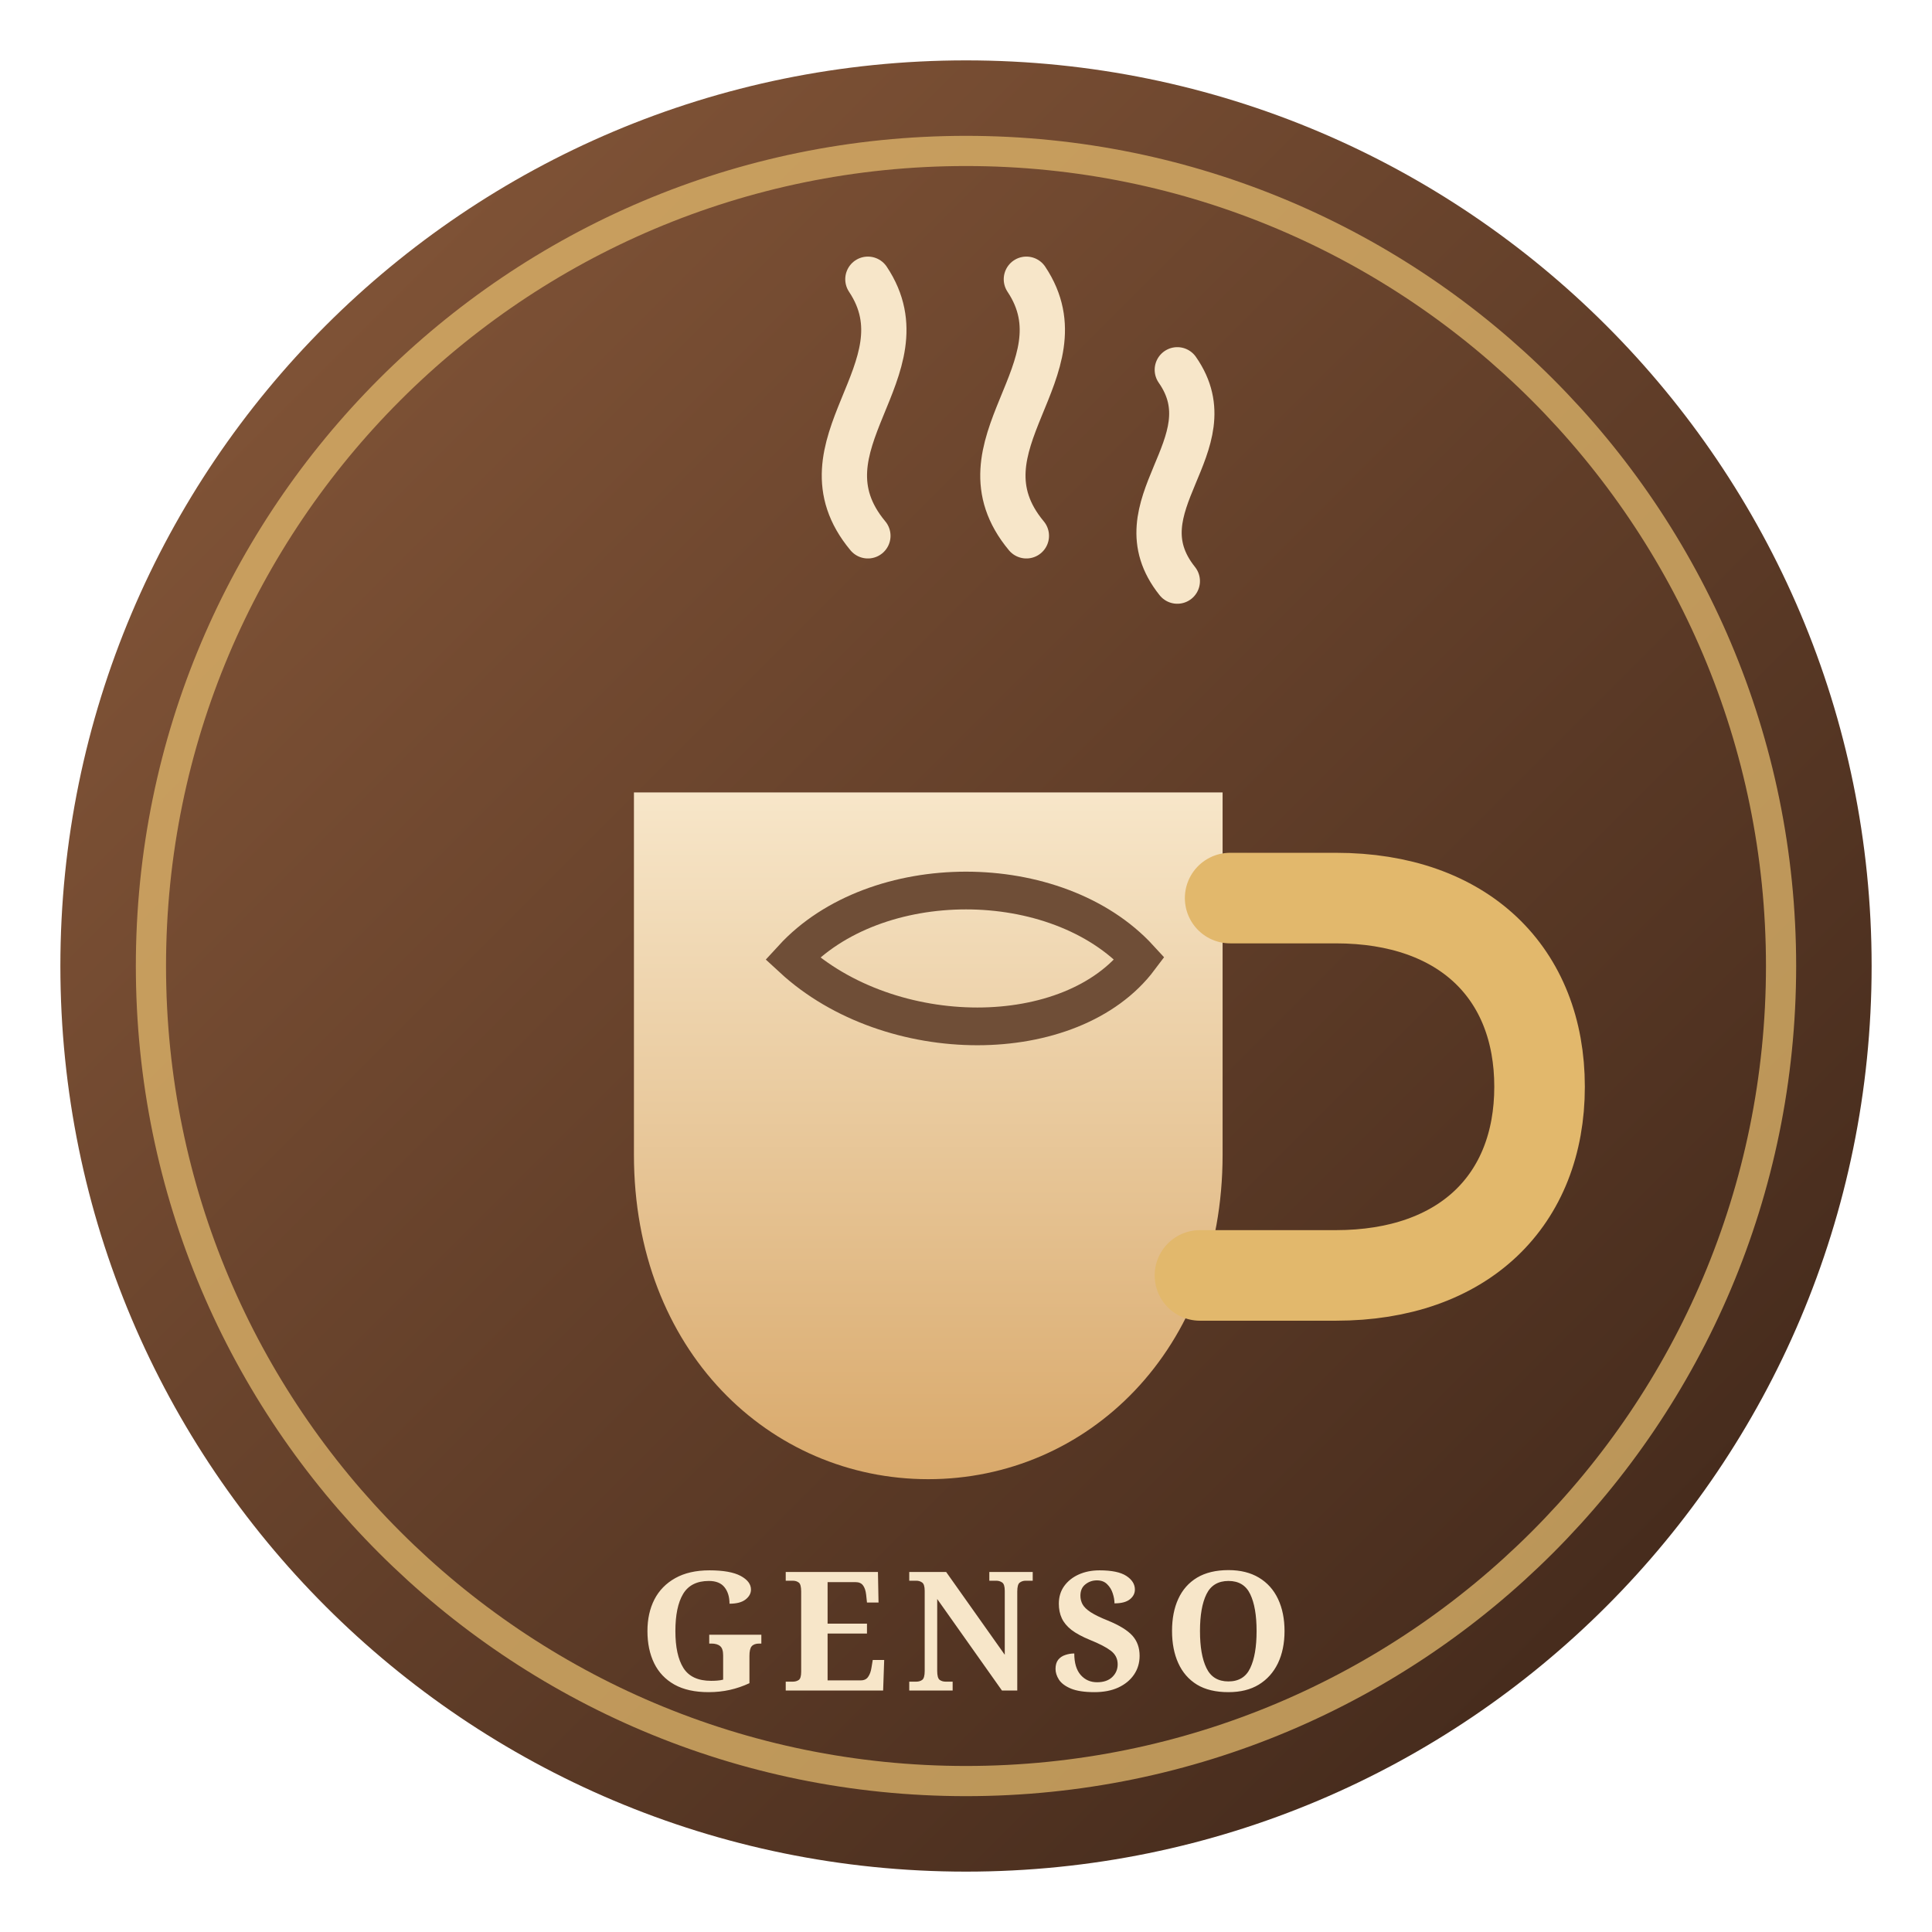
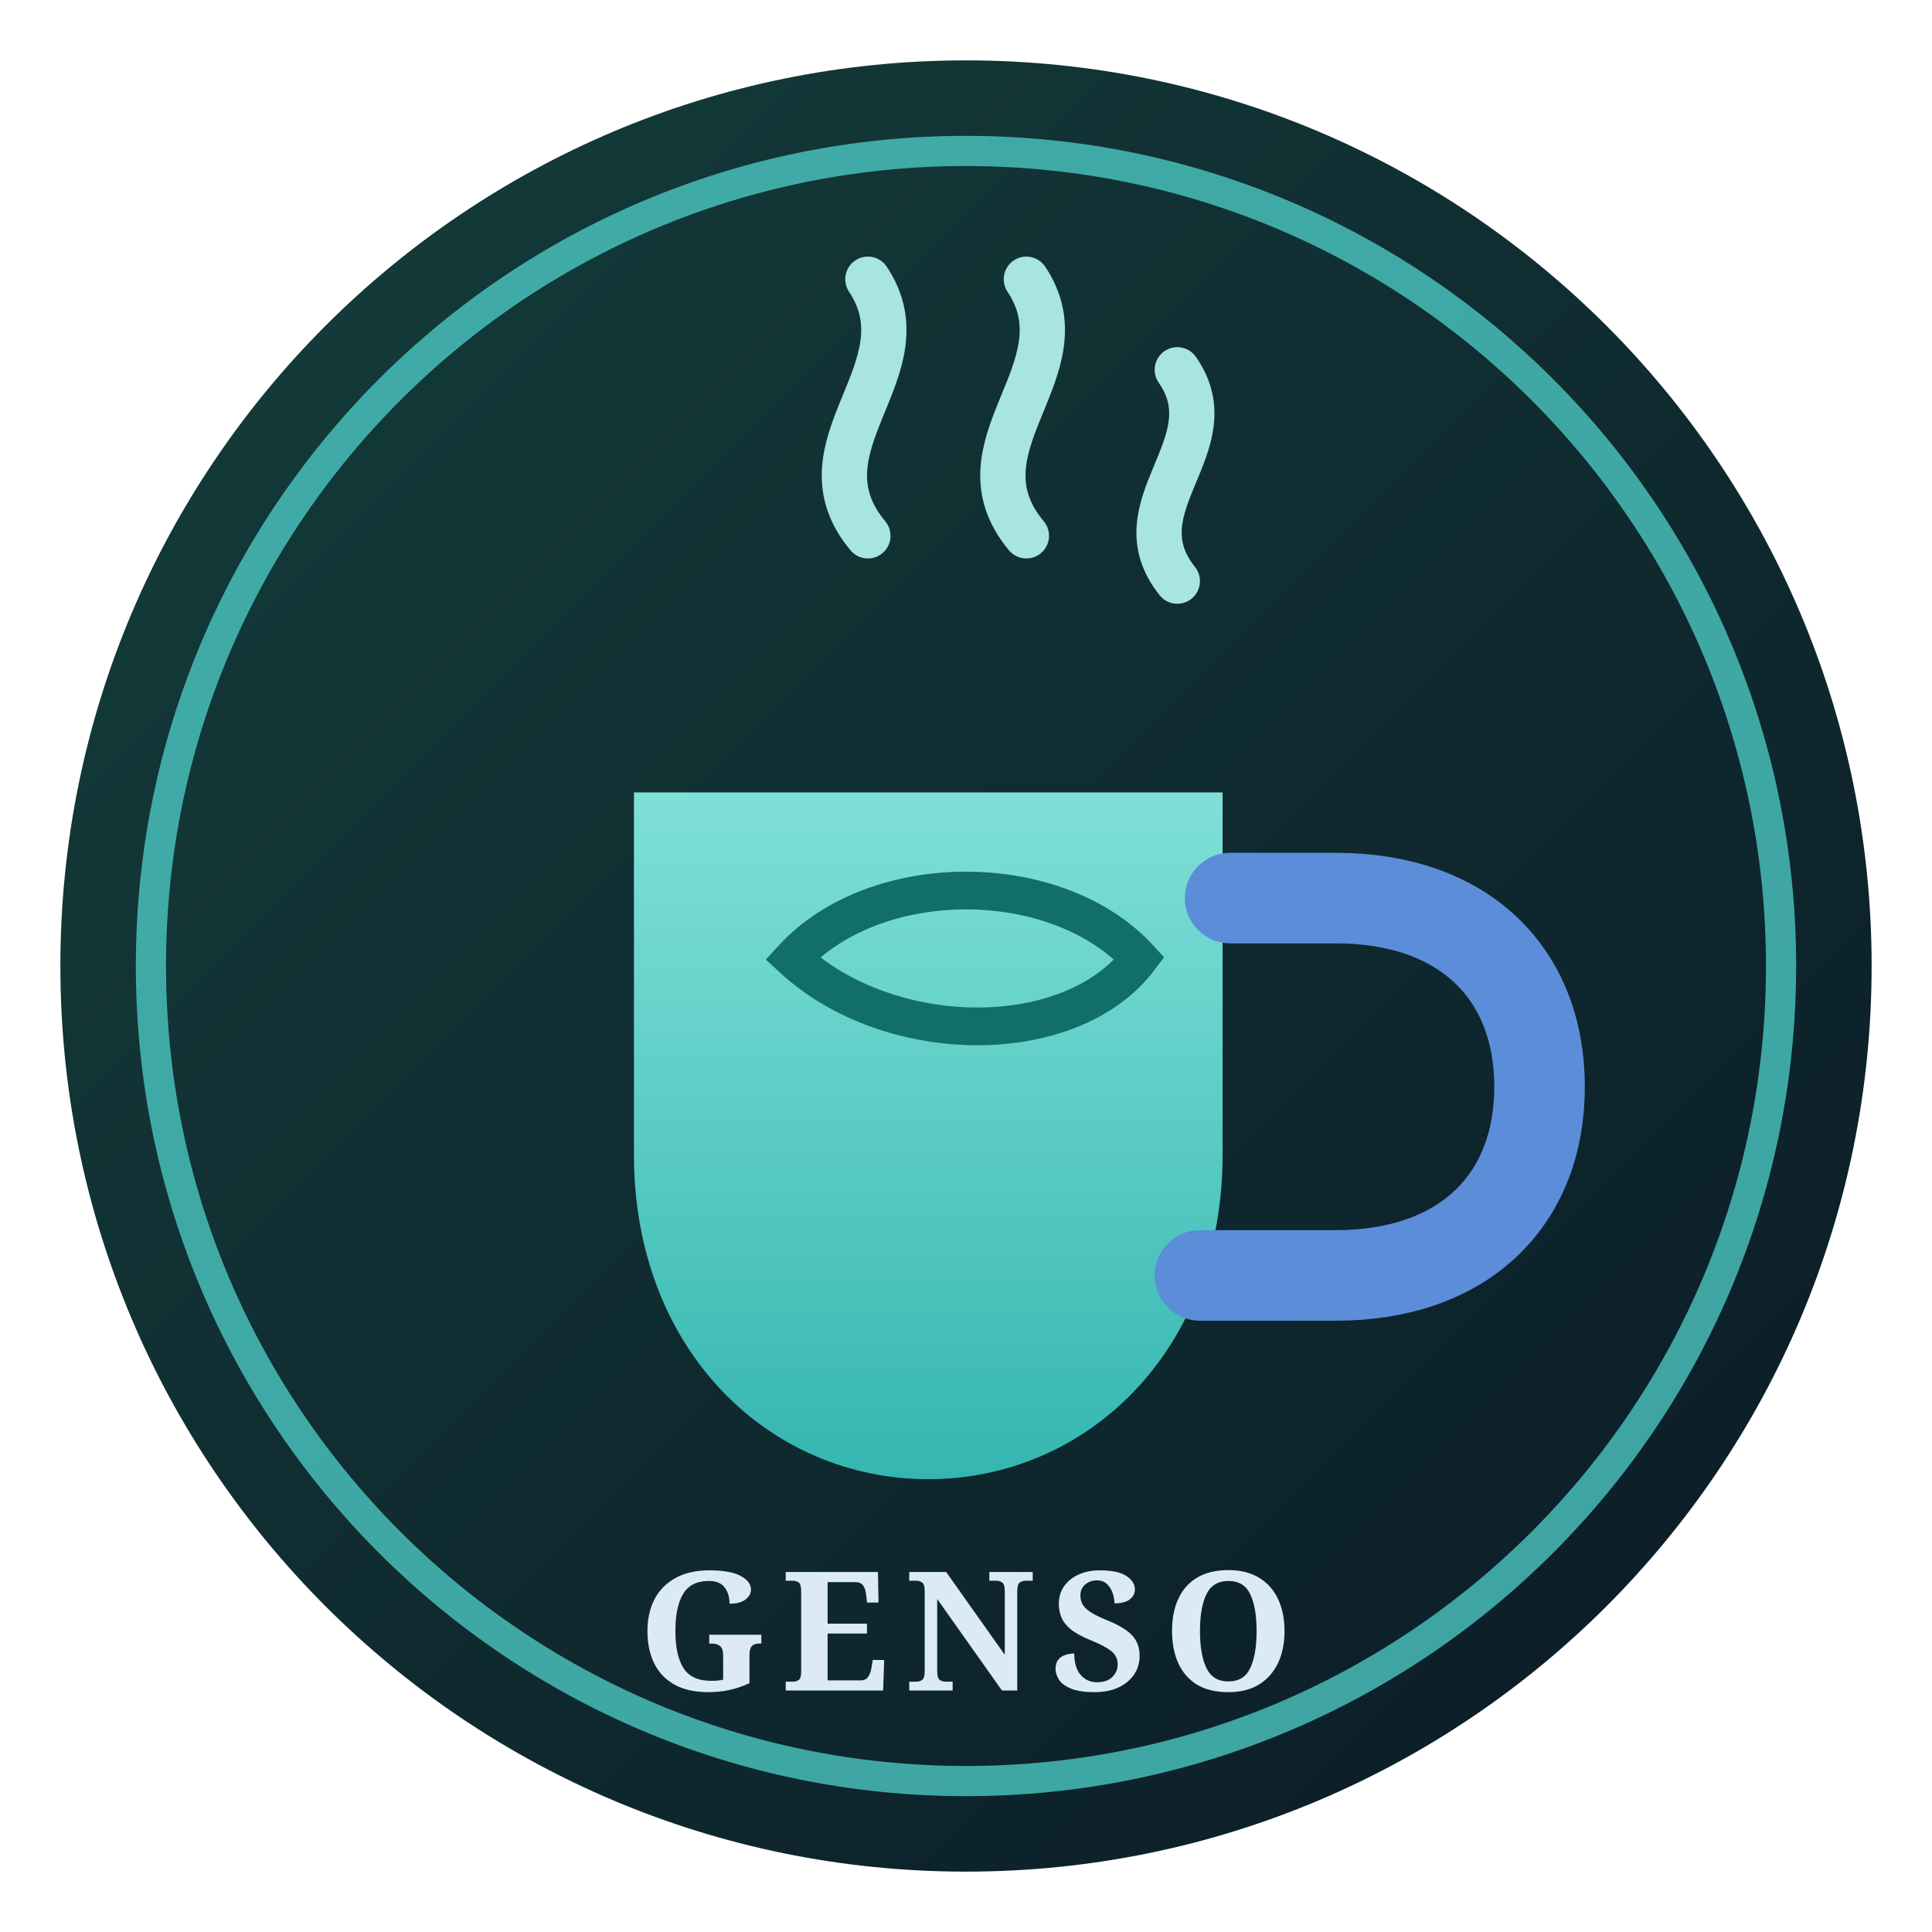
<svg xmlns="http://www.w3.org/2000/svg" viewBox="0 0 256 256" role="img" aria-label="Genso Cafe">
  <defs>
-     <linearGradient id="coffee" x1="0" y1="0" x2="1" y2="1">
-       <stop offset="0" stop-color="#8a5a3b" />
-       <stop offset="1" stop-color="#3b2418" />
+     <linearGradient id="cafe-bg" x1="0" y1="0" x2="1" y2="1">
+       <stop offset="0" stop-color="#143E3B" />
+       <stop offset="1" stop-color="#0B1A26" />
    </linearGradient>
-     <linearGradient id="foam" x1="0" y1="0" x2="0" y2="1">
-       <stop offset="0" stop-color="#f7e6c9" />
-       <stop offset="1" stop-color="#d9a96b" />
+     <linearGradient id="cafe-cup" x1="0" y1="0" x2="0" y2="1">
+       <stop offset="0" stop-color="#7FE0D8" />
+       <stop offset="1" stop-color="#35B6B0" />
    </linearGradient>
  </defs>
-   <circle cx="128" cy="128" r="120" fill="url(#coffee)" />
-   <circle cx="128" cy="128" r="108" fill="none" stroke="#e2b86c" stroke-width="4" opacity=".75" />
-   <path d="M84 105h78v48c0 26-18 43-39 43s-39-17-39-43v-48z" fill="url(#foam)" />
-   <path d="M163 119h14c17 0 27 10 27 25s-10 25-27 25h-18" fill="none" stroke="#e2b86c" stroke-width="12" stroke-linecap="round" />
-   <path d="M105 127c11-12 35-12 46 0-9 12-33 12-46 0z" fill="none" stroke="#6f4e37" stroke-width="5" stroke-linecap="round" />
-   <path d="M115 71c-10-12 8-22 0-34M136 71c-10-12 8-22 0-34M156 77c-8-10 7-18 0-28" fill="none" stroke="#f7e6c9" stroke-width="6" stroke-linecap="round" />
-   <text x="128" y="224" text-anchor="middle" font-family="Georgia,serif" font-size="22" font-weight="700" fill="#f7e6c9" letter-spacing="2">GENSO</text>
+   <circle cx="128" cy="128" r="120" fill="url(#cafe-bg)" />
+   <circle cx="128" cy="128" r="108" fill="none" stroke="#4FD2CB" stroke-width="4" opacity=".75" />
+   <path d="M84 105h78v48c0 26-18 43-39 43s-39-17-39-43v-48z" fill="url(#cafe-cup)" />
+   <path d="M163 119h14c17 0 27 10 27 25s-10 25-27 25h-18" fill="none" stroke="#5B8DD9" stroke-width="12" stroke-linecap="round" />
+   <path d="M105 127c11-12 35-12 46 0-9 12-33 12-46 0z" fill="none" stroke="#126E68" stroke-width="5" stroke-linecap="round" />
+   <path d="M115 71c-10-12 8-22 0-34M136 71c-10-12 8-22 0-34M156 77c-8-10 7-18 0-28" fill="none" stroke="#A8E4E0" stroke-width="6" stroke-linecap="round" />
+   <text x="128" y="224" text-anchor="middle" font-family="Georgia,serif" font-size="22" font-weight="700" fill="#DCEAF3" letter-spacing="2">GENSO</text>
</svg>
